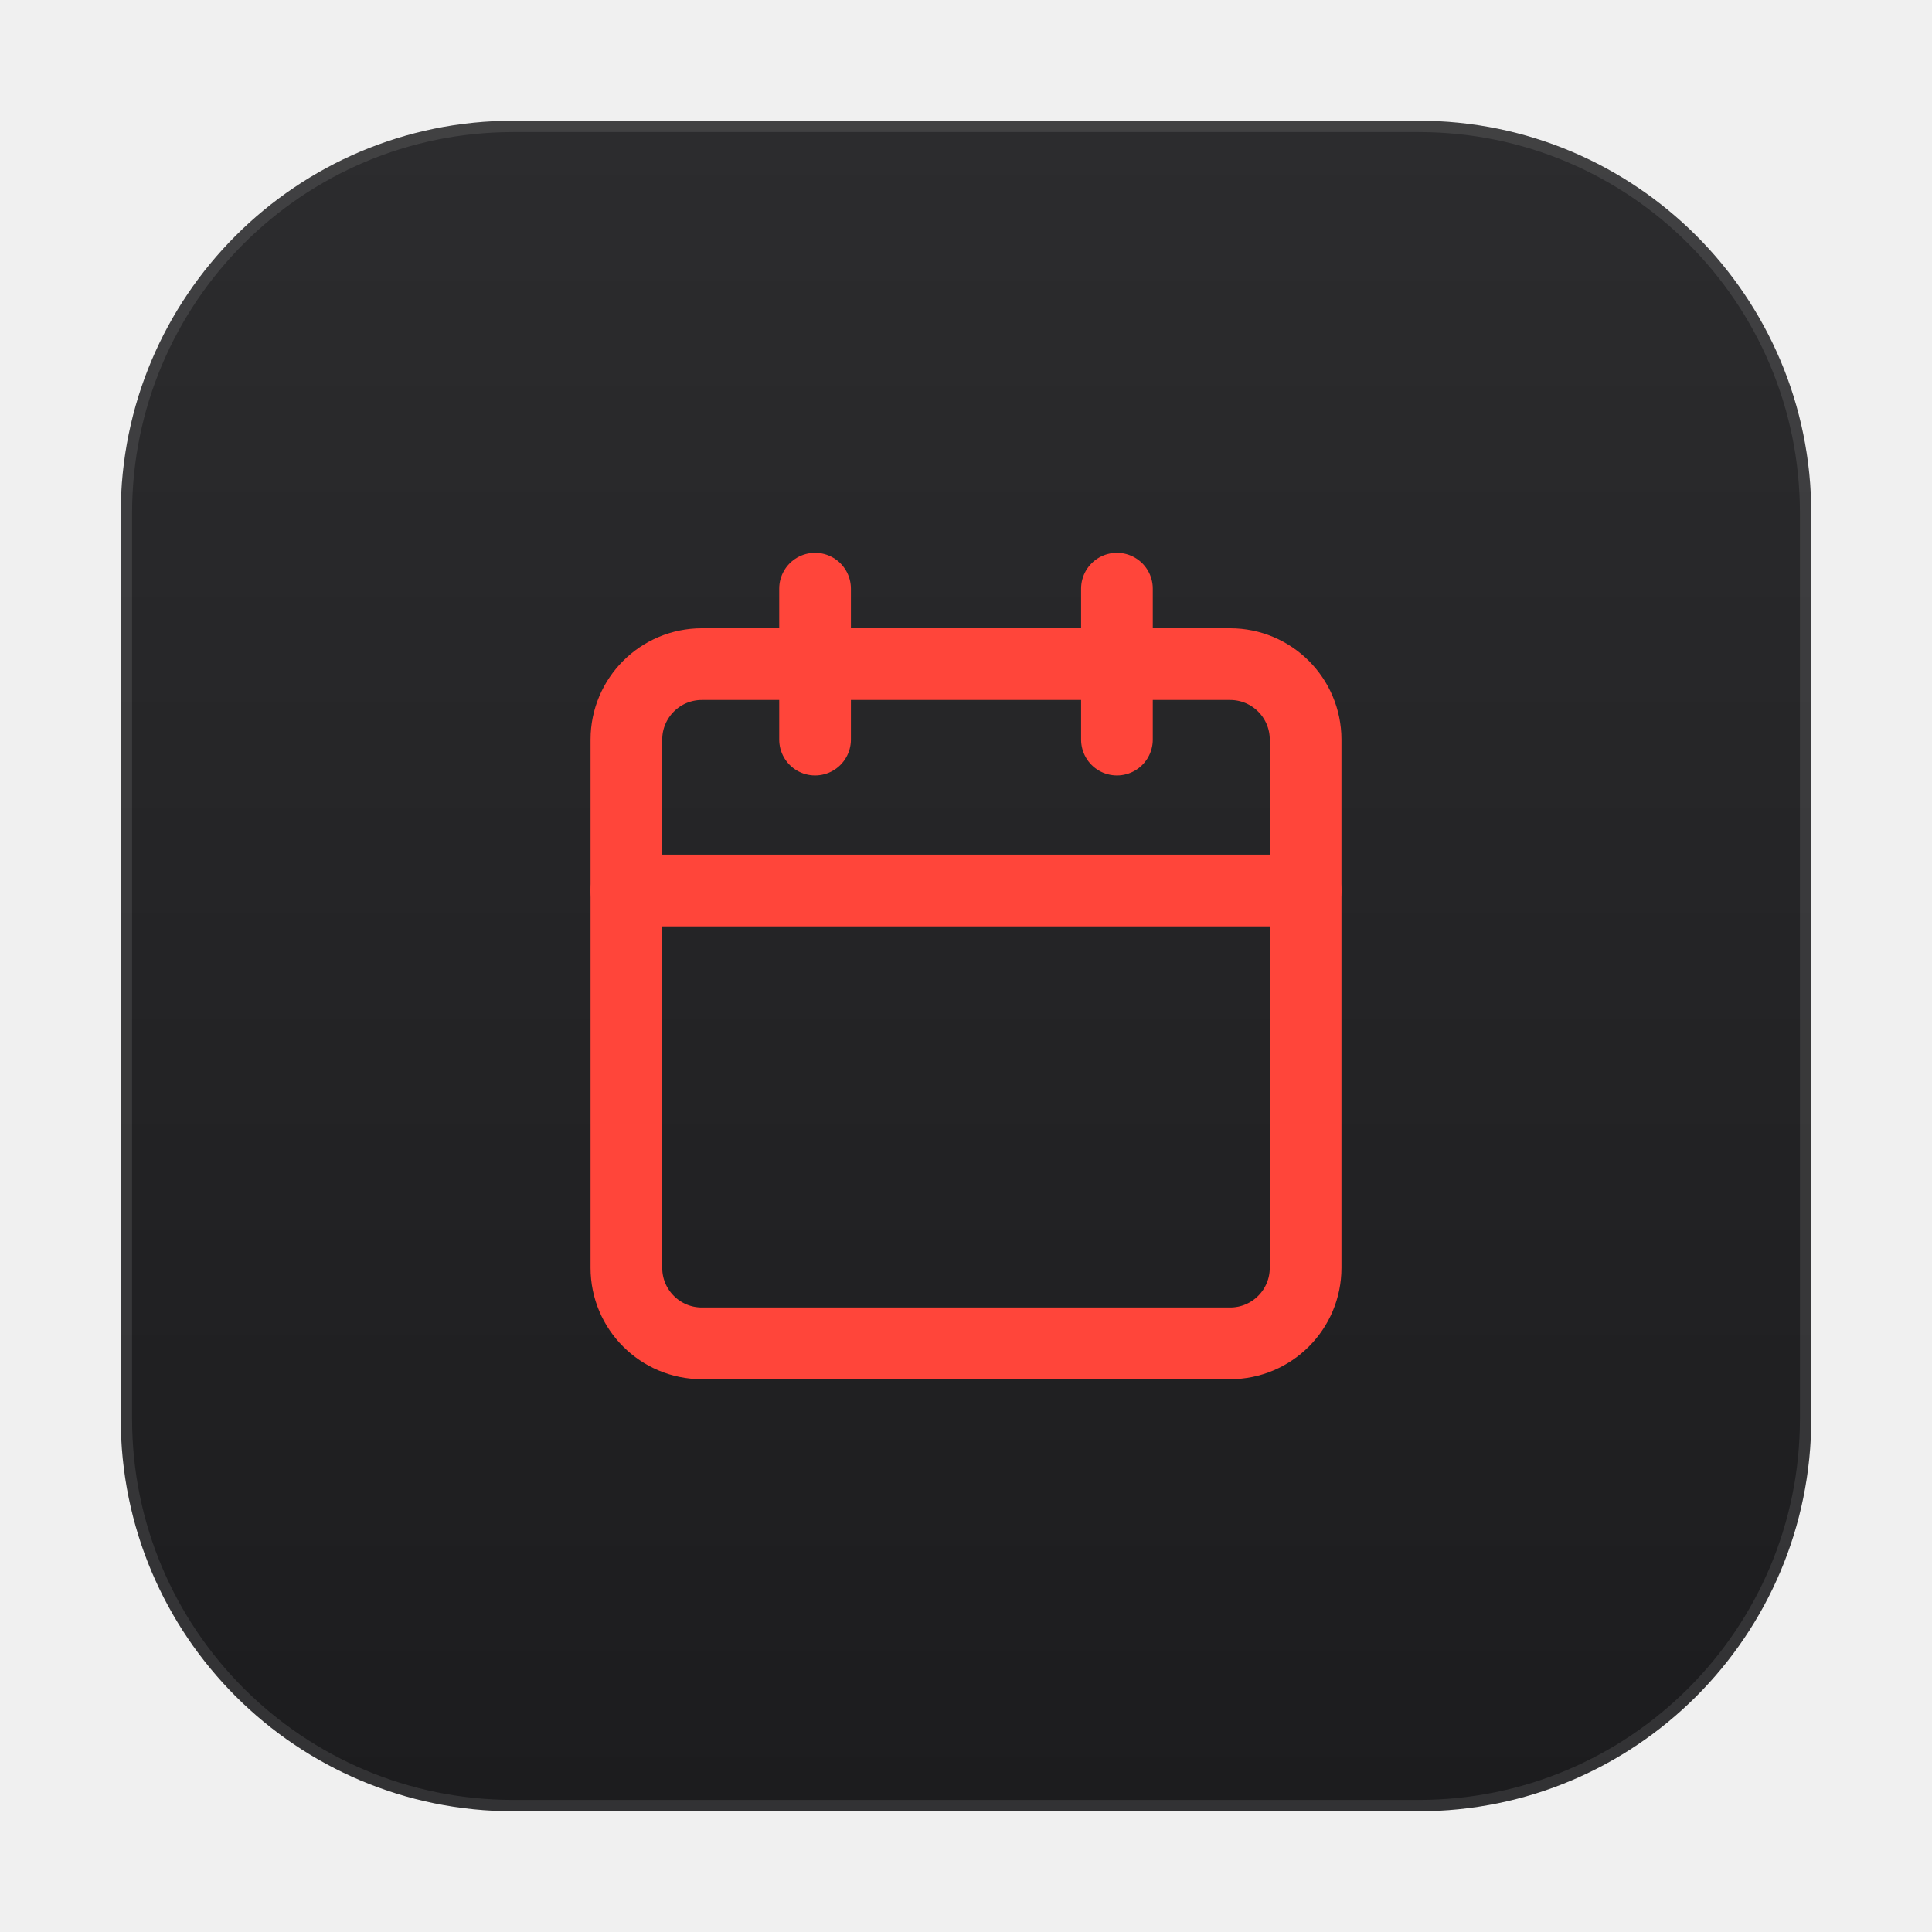
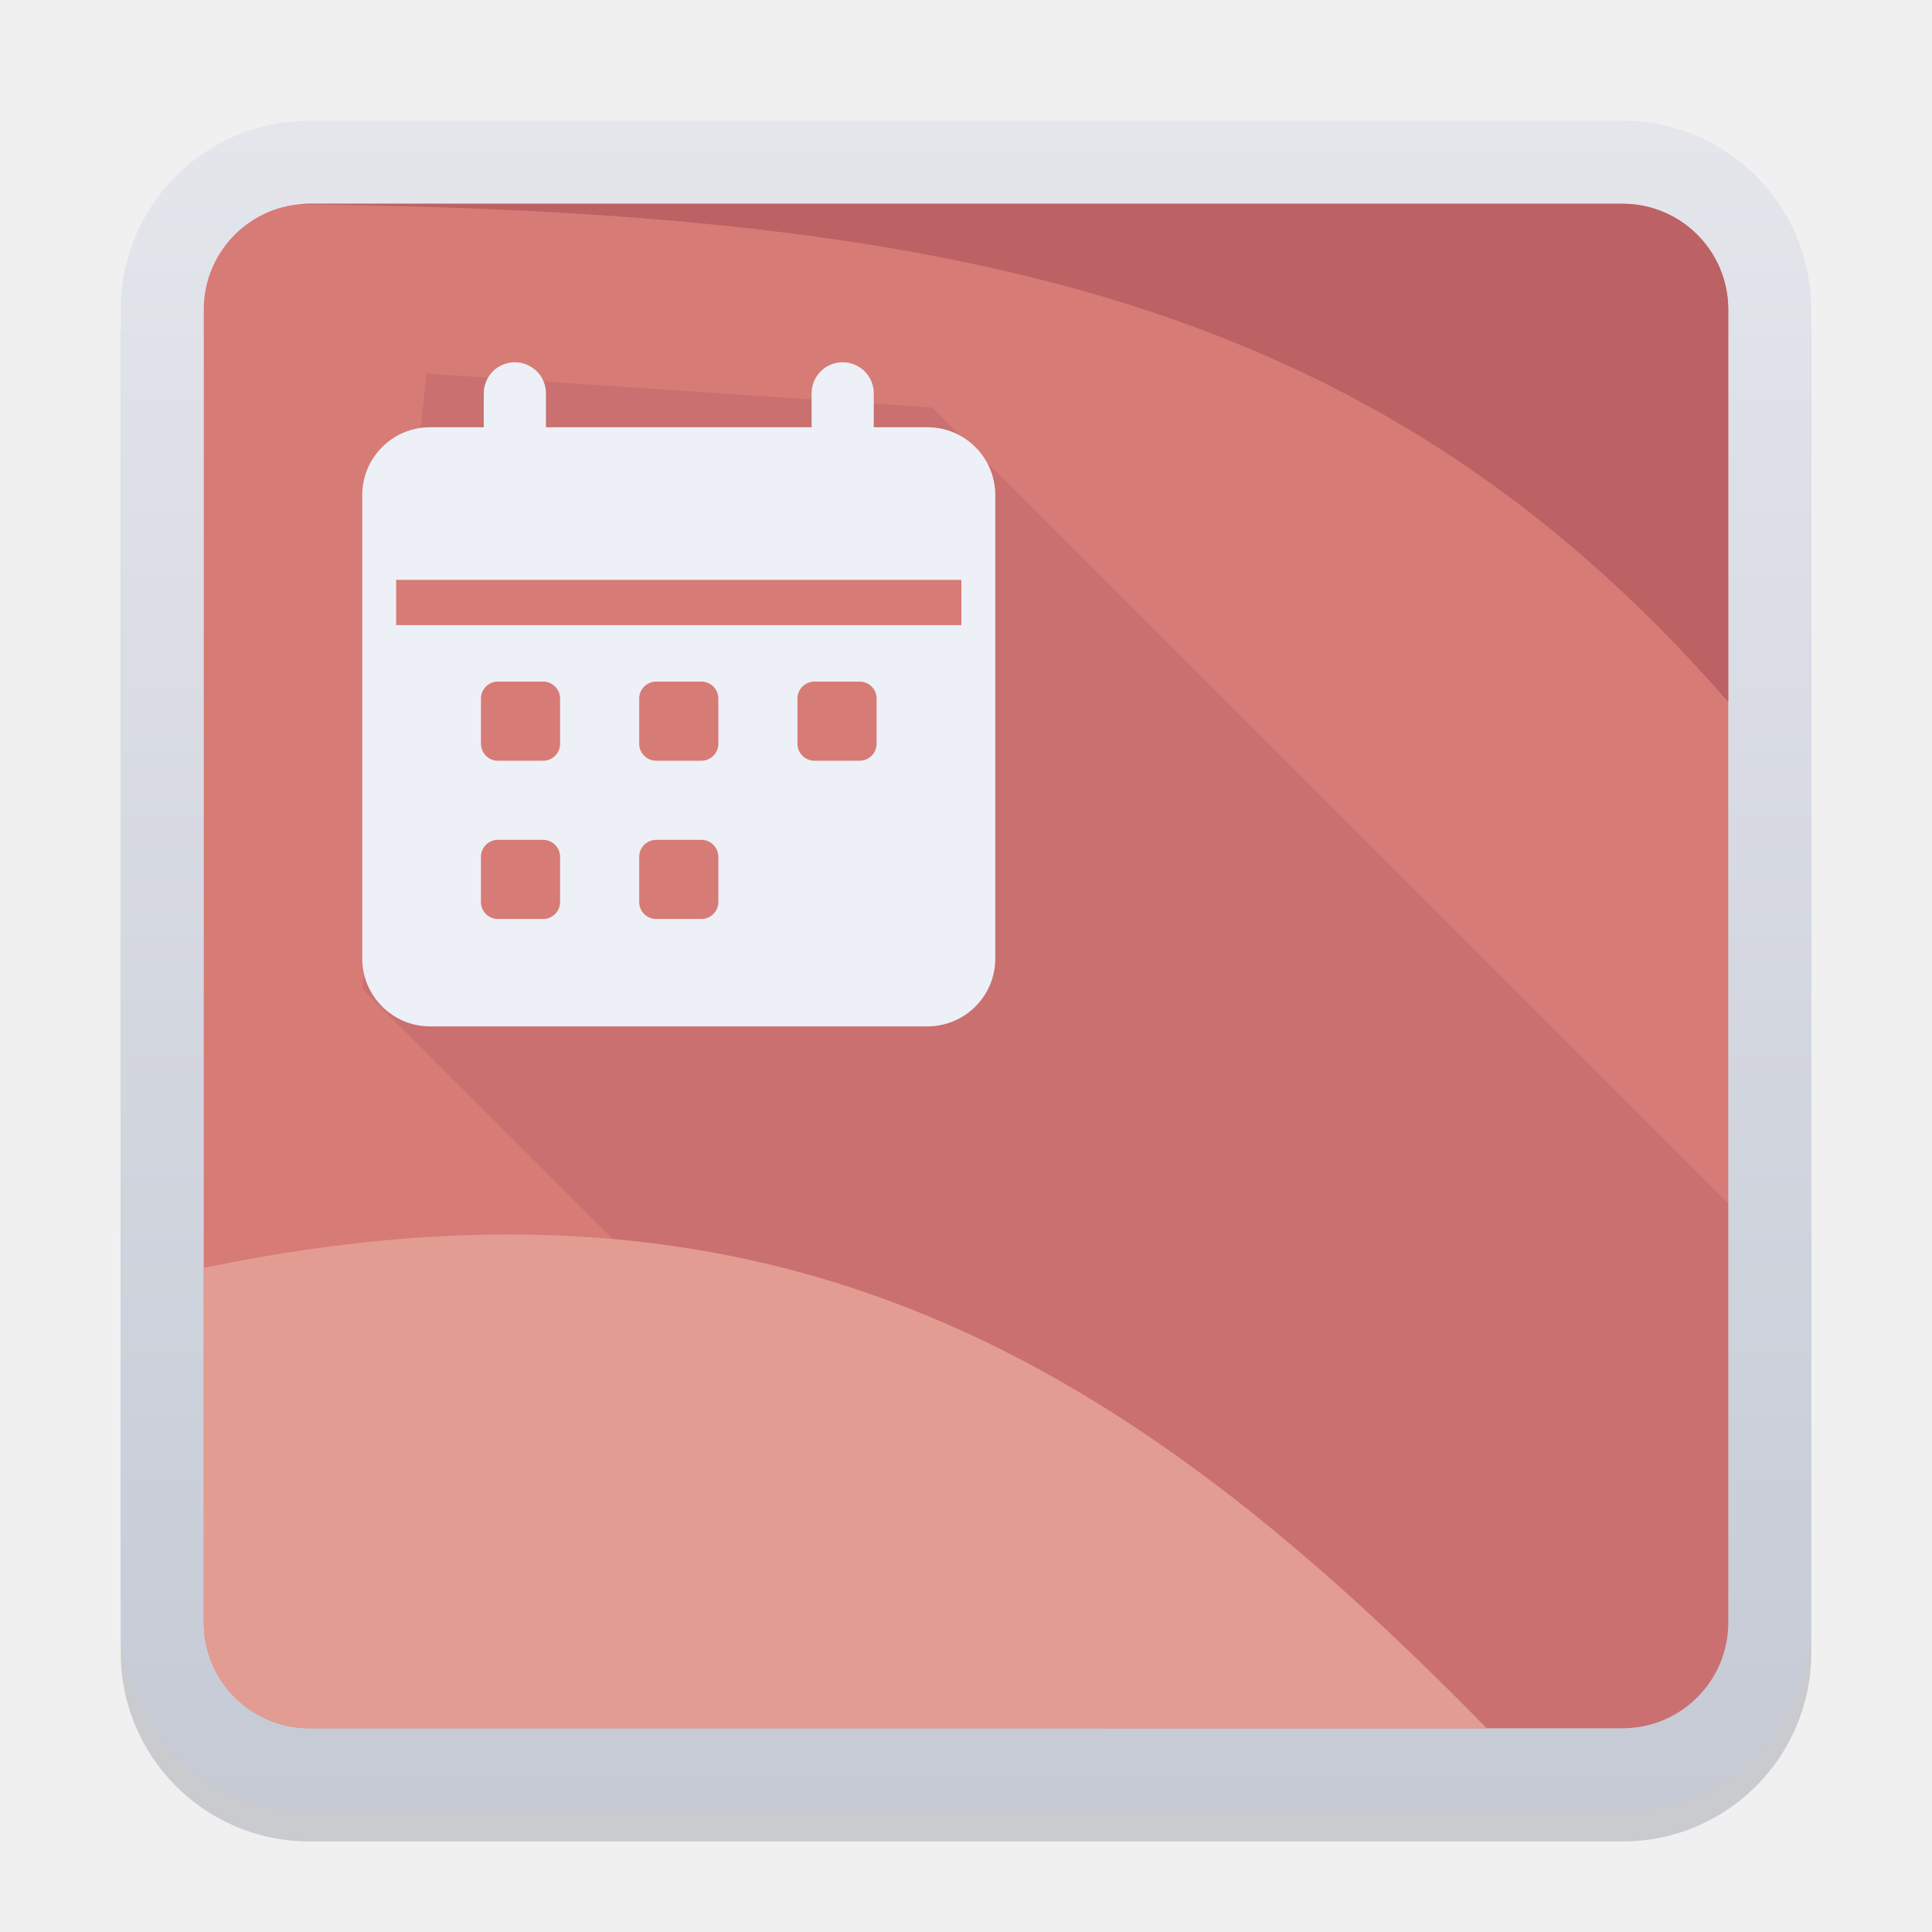
<svg xmlns="http://www.w3.org/2000/svg" width="512" height="512" viewBox="0 0 512 512">
  <defs>
-     <linearGradient id="tile" x1="0" y1="0" x2="0" y2="1">
-       <stop offset="0" stop-color="#2c2c2e" />
-       <stop offset="1" stop-color="#1c1c1e" />
+     <clipPath id="screen">
+       <rect x="54" y="54" width="404" height="404" rx="28" />
+     </clipPath>
+     <linearGradient id="frame" x2="0" y2="1">
+       <stop stop-color="#e4e6ec" />
+       <stop offset="1" stop-color="#c5cad5" />
    </linearGradient>
  </defs>
-   <rect x="32" y="32" width="448" height="448" rx="104" fill="url(#tile)" />
-   <rect x="33.5" y="33.5" width="445" height="445" rx="102.5" fill="none" stroke="#ffffff" stroke-opacity="0.10" stroke-width="3" />
-   <g transform="translate(136 136) scale(10)" color="#ff453a" fill="none" stroke="currentColor" stroke-width="1.9" stroke-linecap="round" stroke-linejoin="round">
-     <path d="M8 2v4" />
-     <path d="M16 2v4" />
-     <rect width="18" height="18" x="3" y="4" rx="2" />
-     <path d="M3 10h18" />
+   <rect x="32" y="40" width="448" height="448" rx="50" fill="#172033" opacity=".18" />
+   <rect x="32" y="32" width="448" height="448" rx="50" fill="url(#frame)" />
+   <g clip-path="url(#screen)">
+     <path fill="#d77b76" d="M54 54h404v404H54z" />
+     <path fill="#bc6164" d="M54 54h404v132C362 76 248 54 54 54Z" />
+     <path fill="#aa5660" opacity=".30" d="M113 99 247 108 548 409V548H382L96 262Z" />
+     <path fill="#e39c92" d="M54 336c154-32 246 26 340 122H54Z" />
+     <g transform="translate(-2.8596 8.3745) scale(.748936)">
+       <rect x="132" y="140" width="224" height="212" rx="24" fill="#edf0f6" />
+       <path d="M144 202h200" stroke="#d77b76" stroke-width="16" />
+       <path d="M186 128v32m116-32v32" stroke="#edf0f6" stroke-width="22" stroke-linecap="round" />
+       <g fill="#d77b76">
+         <rect x="174" y="230" width="28" height="28" rx="6" />
+         <rect x="230" y="230" width="28" height="28" rx="6" />
+         <rect x="286" y="230" width="28" height="28" rx="6" />
+         <rect x="174" y="286" width="28" height="28" rx="6" />
+         <rect x="230" y="286" width="28" height="28" rx="6" />
+       </g>
+     </g>
  </g>
</svg>
